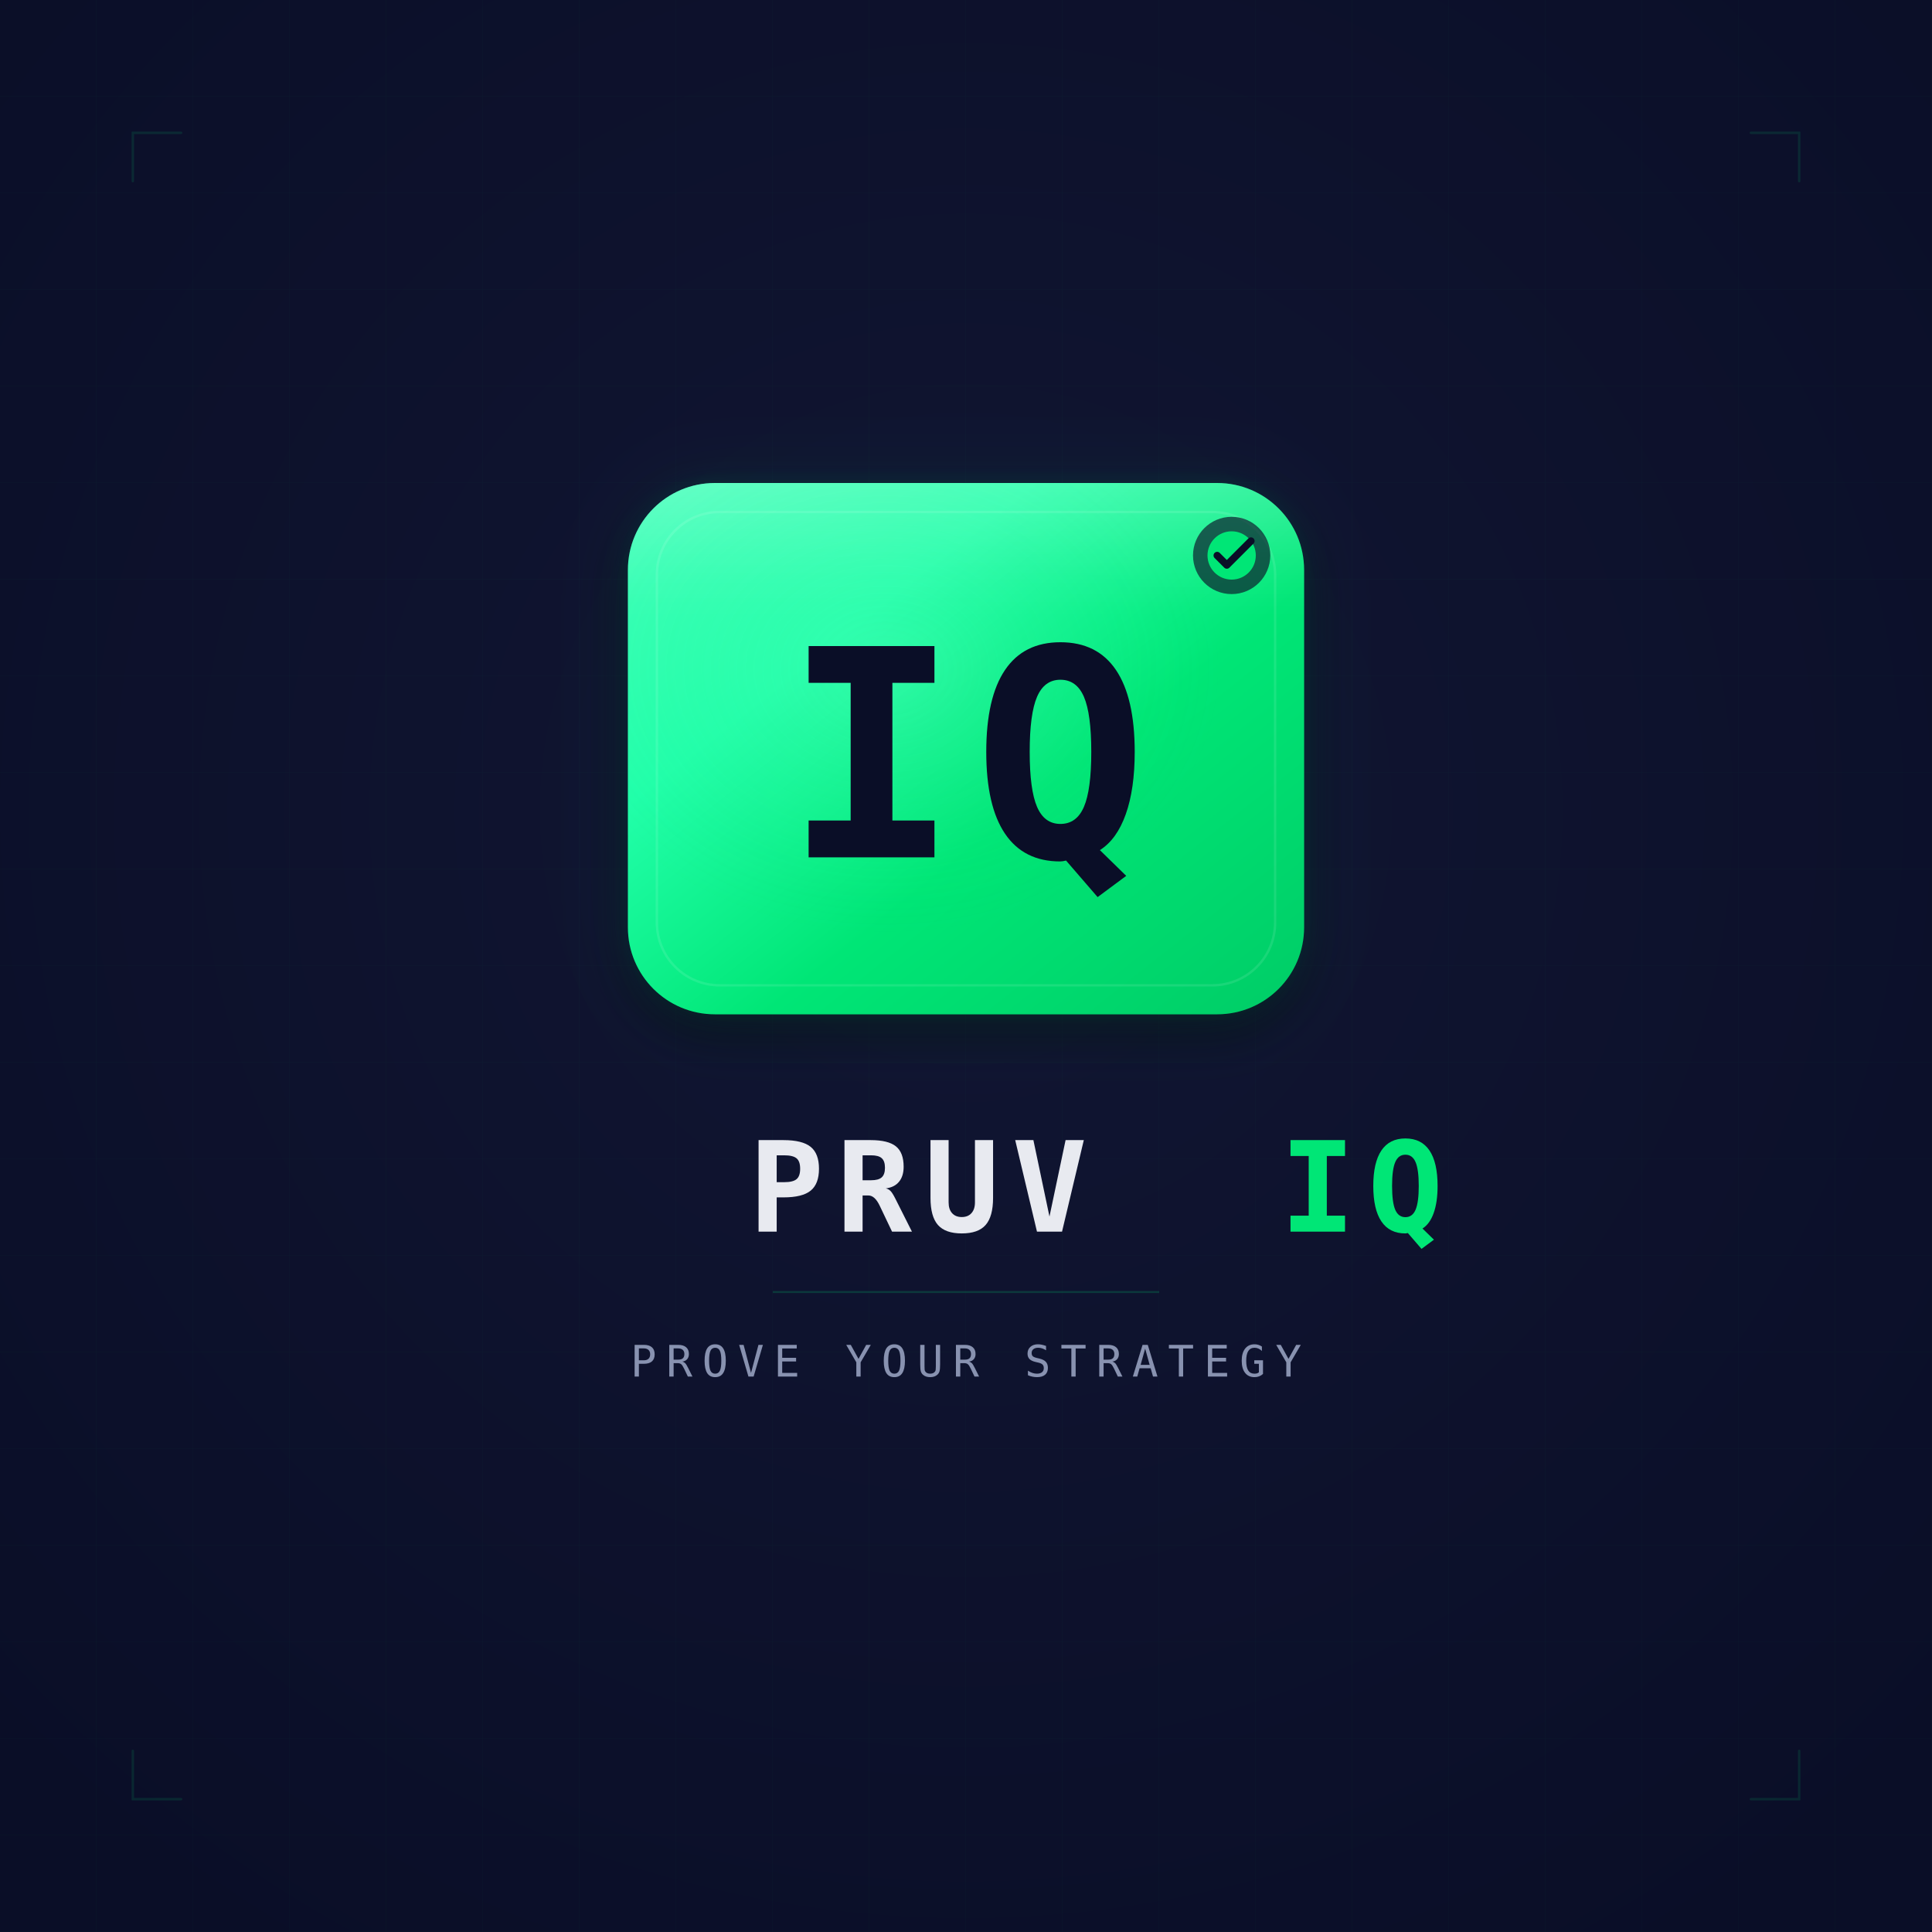
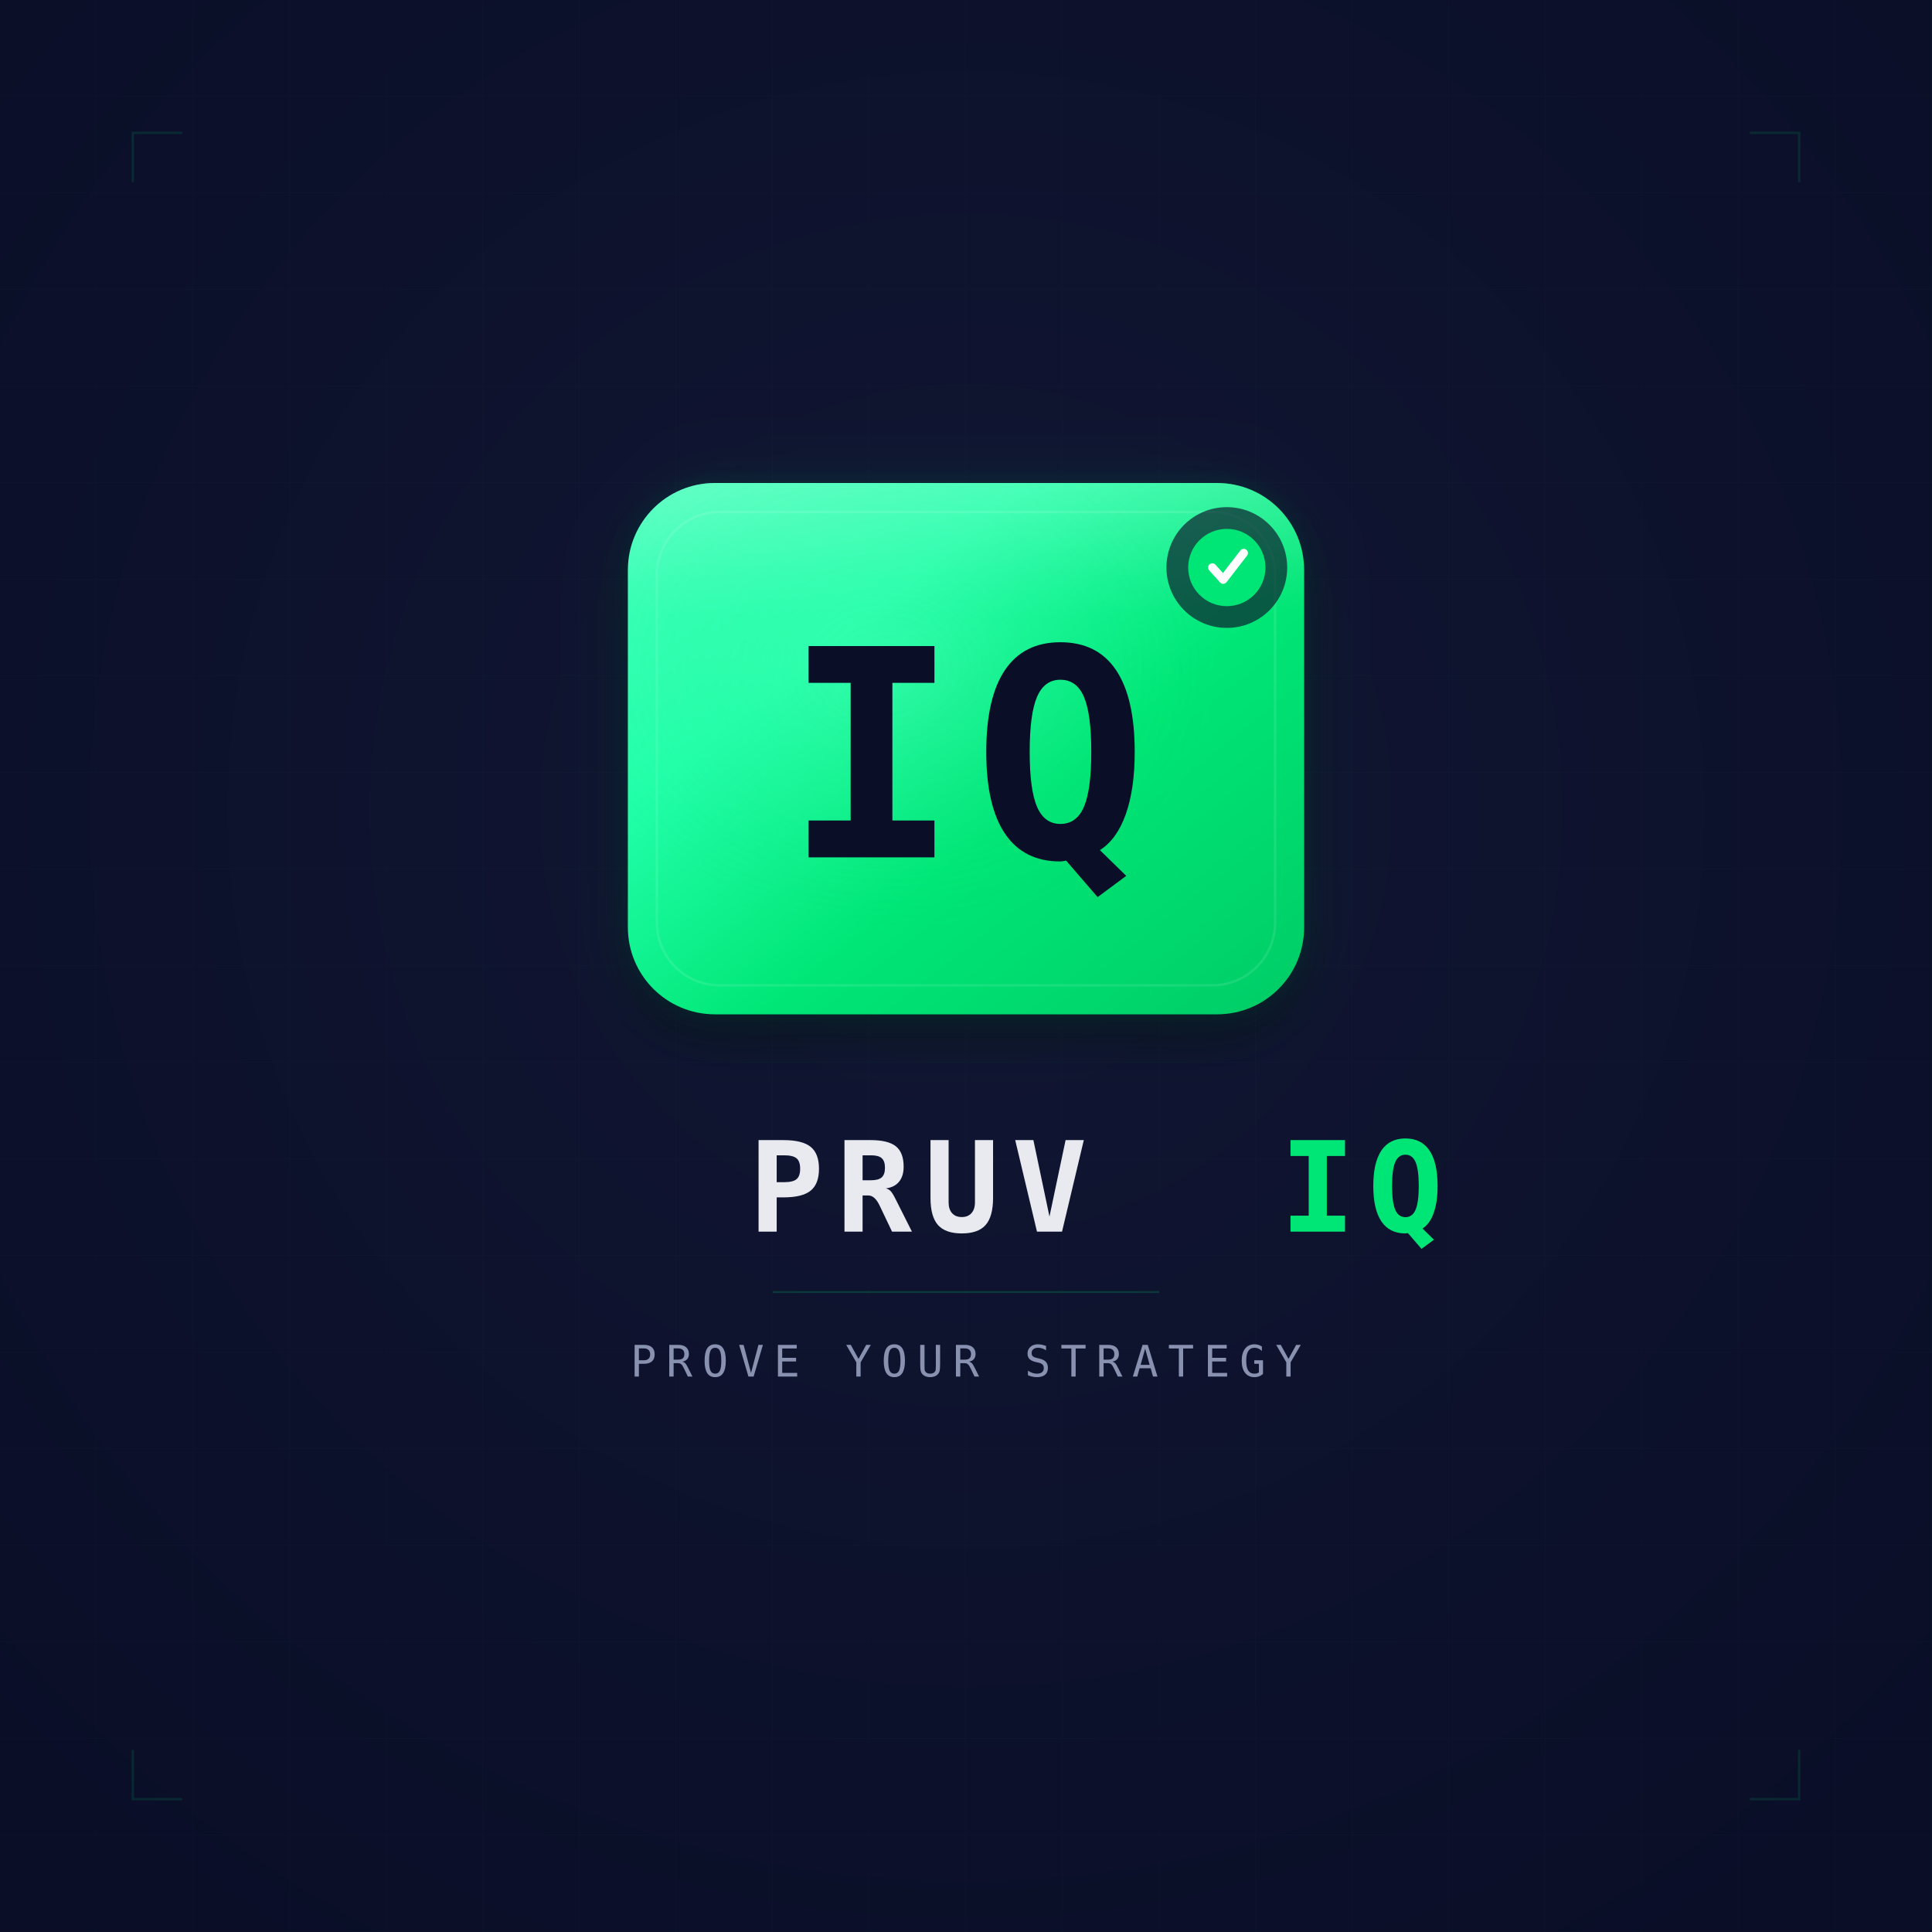
<svg xmlns="http://www.w3.org/2000/svg" viewBox="0 0 800 800" width="800" height="800">
  <defs>
    <radialGradient id="bgV" cx="50%" cy="42%" r="70%">
      <stop offset="0%" stop-color="#111633" />
      <stop offset="100%" stop-color="#0a0e27" />
    </radialGradient>
    <linearGradient id="sBlockG" x1="0%" y1="0%" x2="100%" y2="100%">
      <stop offset="0%" stop-color="#44ffbb" />
      <stop offset="30%" stop-color="#22ffaa" />
      <stop offset="60%" stop-color="#00E676" />
      <stop offset="100%" stop-color="#00cc66" />
    </linearGradient>
    <filter id="sGlow" x="-50%" y="-50%" width="200%" height="200%">
      <feGaussianBlur in="SourceGraphic" stdDeviation="16" result="b1" />
      <feColorMatrix in="b1" type="matrix" values="0 0 0 0 0  0 0 0 0 0.9  0 0 0 0 0.46  0 0 0 0.3 0" result="g1" />
      <feGaussianBlur in="SourceGraphic" stdDeviation="5" result="b2" />
      <feColorMatrix in="b2" type="matrix" values="0 0 0 0 0  0 0 0 0 0.9  0 0 0 0 0.46  0 0 0 0.45 0" result="g2" />
      <feMerge>
        <feMergeNode in="g1" />
        <feMergeNode in="g2" />
        <feMergeNode in="SourceGraphic" />
      </feMerge>
    </filter>
    <linearGradient id="sShine" x1="0%" y1="0%" x2="0%" y2="100%">
      <stop offset="0%" stop-color="#ffffff" stop-opacity="0.18" />
      <stop offset="35%" stop-color="#ffffff" stop-opacity="0.04" />
      <stop offset="50%" stop-color="#ffffff" stop-opacity="0" />
    </linearGradient>
    <radialGradient id="sInner" cx="38%" cy="35%" r="50%">
      <stop offset="0%" stop-color="#aaffdd" stop-opacity="0.15" />
      <stop offset="100%" stop-color="#00E676" stop-opacity="0" />
    </radialGradient>
    <filter id="sShadow" x="-20%" y="-10%" width="140%" height="150%">
      <feGaussianBlur in="SourceAlpha" stdDeviation="10" result="s" />
      <feOffset in="s" dx="0" dy="8" result="os" />
      <feColorMatrix in="os" type="matrix" values="0 0 0 0 0  0 0 0 0 0.04  0 0 0 0 0.01  0 0 0 0.5 0" />
    </filter>
    <linearGradient id="sBeta" x1="0%" y1="0%" x2="0%" y2="100%">
      <stop offset="0%" stop-color="#00E676" stop-opacity="0.2" />
      <stop offset="100%" stop-color="#00E676" stop-opacity="0.06" />
    </linearGradient>
    <pattern id="grid" x="0" y="0" width="40" height="40" patternUnits="userSpaceOnUse">
      <line x1="40" y1="0" x2="40" y2="40" stroke="#00E676" stroke-width="0.3" opacity="0.04" />
      <line x1="0" y1="40" x2="40" y2="40" stroke="#00E676" stroke-width="0.3" opacity="0.04" />
    </pattern>
  </defs>
  <rect width="800" height="800" fill="url(#bgV)" />
  <rect width="800" height="800" fill="url(#grid)" />
  <rect x="260" y="200" width="280" height="220" rx="36" filter="url(#sShadow)" fill="#000" />
  <rect x="260" y="200" width="280" height="220" rx="36" fill="#00E676" opacity="0.2" filter="url(#sGlow)" />
  <rect x="260" y="200" width="280" height="220" rx="36" fill="url(#sBlockG)" />
  <rect x="260" y="200" width="280" height="220" rx="36" fill="url(#sInner)" />
  <rect x="260" y="200" width="280" height="110" rx="36" fill="url(#sShine)" />
  <rect x="272" y="212" width="256" height="196" rx="26" fill="none" stroke="#ffffff" stroke-width="1" stroke-opacity="0.1" />
  <text x="400" y="355" font-family="'JetBrains Mono','SF Mono','Menlo',monospace" font-size="120" font-weight="800" fill="#0a0e27" text-anchor="middle" letter-spacing="6">IQ</text>
-   <circle cx="510" cy="230" r="16" fill="#0a0e27" opacity="0.65" />
-   <circle cx="510" cy="230" r="10" fill="#00E676" />
-   <polyline points="504,230 508,234 518,224" fill="none" stroke="#0a0e27" stroke-width="3" stroke-linecap="round" stroke-linejoin="round" />
+   <circle cx="508" cy="235" r="25" fill="#0a0e27" opacity="0.65" />
+   <circle cx="508" cy="235" r="16" fill="#00E676" />
+   <polyline points="502,235 506.5,240 515,229" fill="none" stroke="#ffffff" stroke-width="3.5" stroke-linecap="round" stroke-linejoin="round" />
  <text x="310" y="510" font-family="'JetBrains Mono','SF Mono','Menlo',monospace" font-size="52" font-weight="600" fill="#e8eaf0" letter-spacing="5">PRUV</text>
  <text x="530" y="510" font-family="'JetBrains Mono','SF Mono','Menlo',monospace" font-size="52" font-weight="700" fill="#00E676" letter-spacing="5">IQ</text>
  <line x1="320" y1="535" x2="480" y2="535" stroke="#00E676" stroke-width="0.8" stroke-opacity="0.18" />
  <text x="400" y="570" font-family="'JetBrains Mono','SF Mono','Menlo',monospace" font-size="18" font-weight="400" fill="#8892b0" text-anchor="middle" letter-spacing="4">PROVE YOUR STRATEGY</text>
  <polyline points="55,75 55,55 75,55" fill="none" stroke="#00E676" stroke-width="1" stroke-opacity="0.12" stroke-linecap="round" />
  <polyline points="725,55 745,55 745,75" fill="none" stroke="#00E676" stroke-width="1" stroke-opacity="0.12" stroke-linecap="round" />
  <polyline points="55,725 55,745 75,745" fill="none" stroke="#00E676" stroke-width="1" stroke-opacity="0.12" stroke-linecap="round" />
  <polyline points="725,745 745,745 745,725" fill="none" stroke="#00E676" stroke-width="1" stroke-opacity="0.12" stroke-linecap="round" />
</svg>
